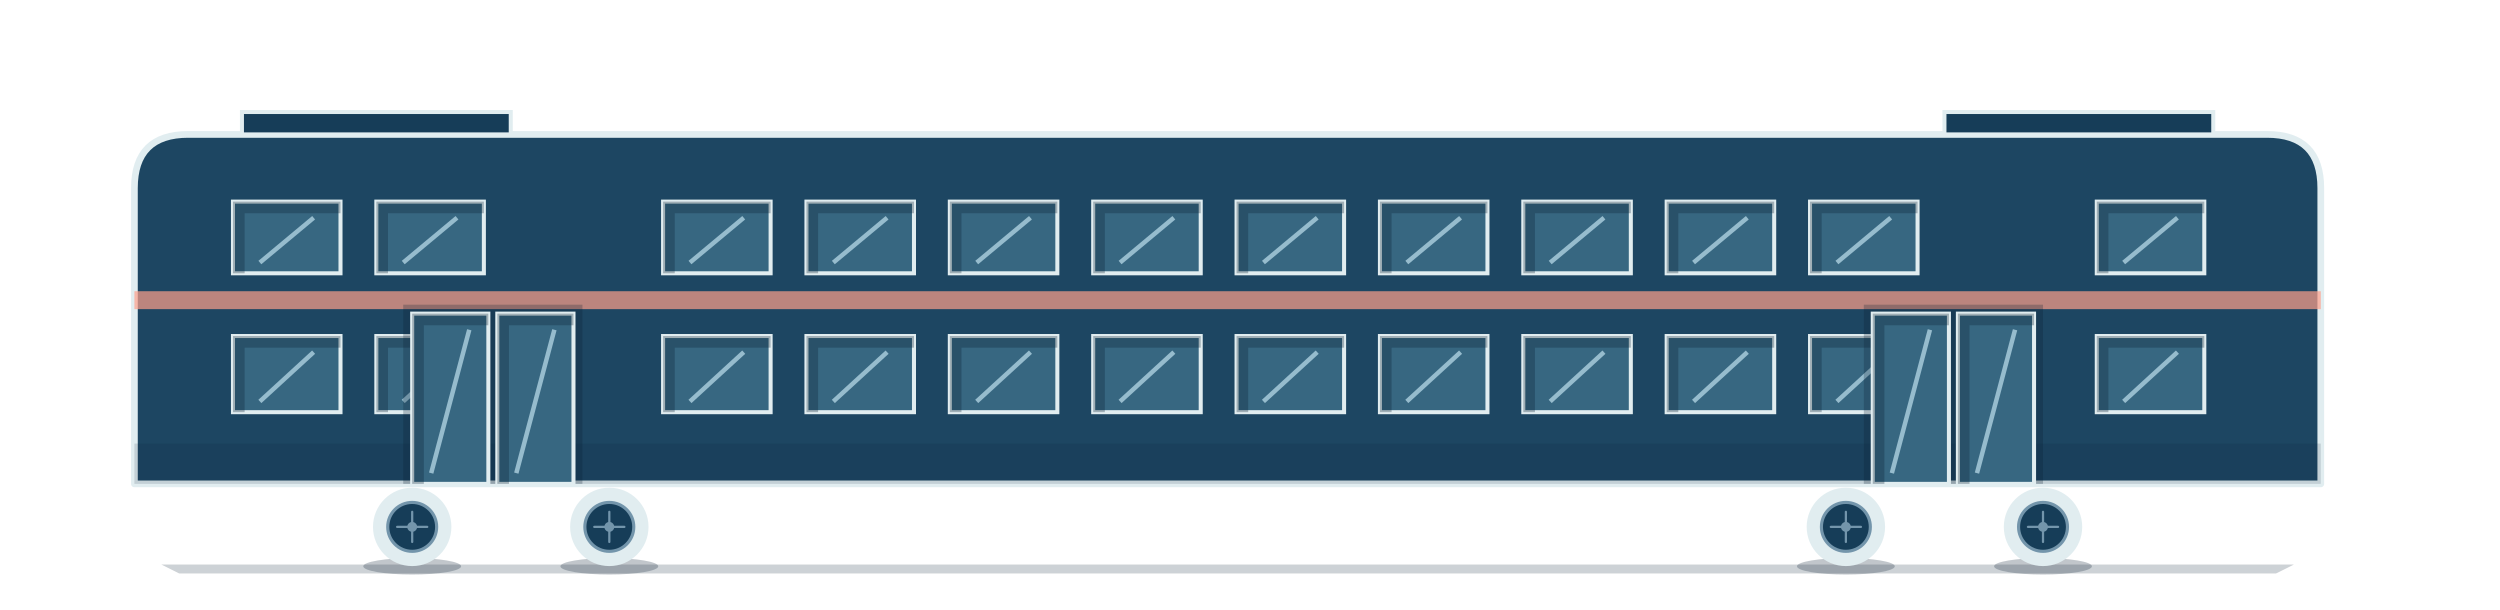
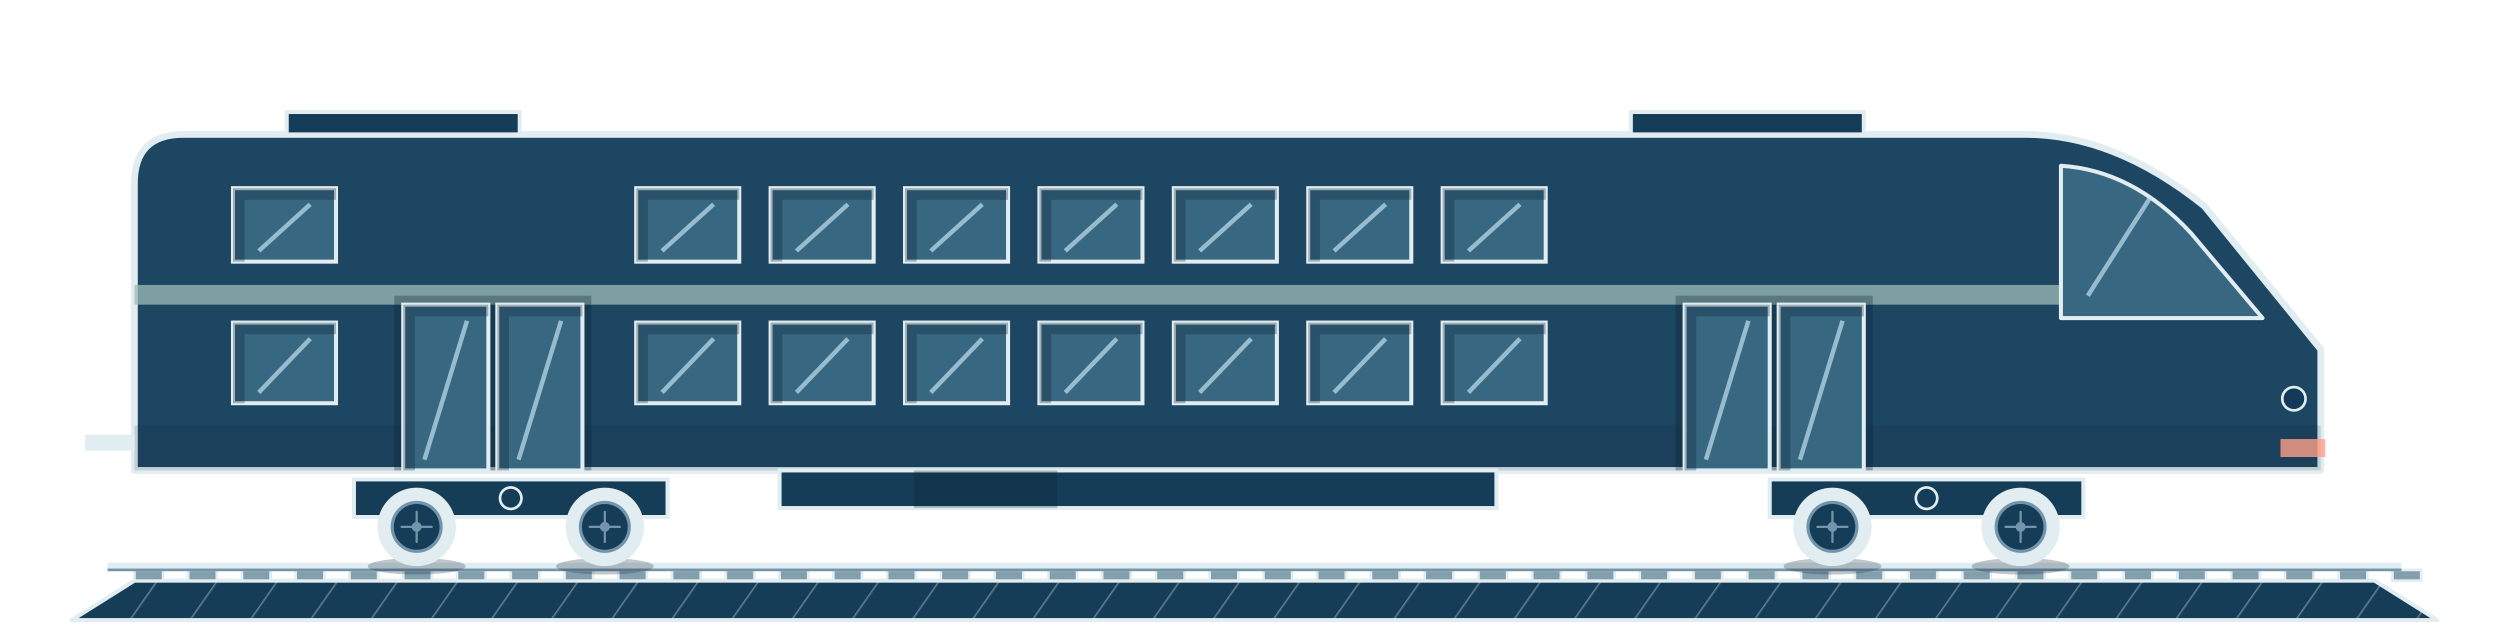
- <svg xmlns="http://www.w3.org/2000/svg" viewBox="-1.2 -6.3 27.9 6.8" role="img" aria-label="Train · blueprint · illustrative component" data-piece="44">
+ <svg xmlns="http://www.w3.org/2000/svg" viewBox="-1.2 -6.3 27.9 7.1" role="img" aria-label="Train · blueprint · illustrative component" data-piece="44">
  <defs>
    <linearGradient id="piece-44-blueprint-wash" x1="0" y1="0" x2="1" y2=".5">
      <stop stop-color="#7eb4cd" stop-opacity=".8" />
      <stop offset=".45" stop-color="#b6c5c5" stop-opacity=".05" />
      <stop offset="1" stop-color="#8b9c90" stop-opacity=".45" />
    </linearGradient>
    <linearGradient id="piece-44-blueprint-leaf-wash" x1="0" y1="0" x2=".8" y2="1">
      <stop stop-color="#123958" stop-opacity=".28" />
      <stop offset=".5" stop-color="#9dbcb5" stop-opacity=".02" />
      <stop offset="1" stop-color="#9dbcb5" stop-opacity=".25" />
    </linearGradient>
    <linearGradient id="piece-44-blueprint-lamp-glow" x1="0" y1="0" x2="0" y2="1">
      <stop stop-color="#f4d477" stop-opacity=".06" />
      <stop offset=".4" stop-color="#f1d589" stop-opacity=".17" />
      <stop offset="1" stop-color="#f1d589" stop-opacity="0" />
    </linearGradient>
    <filter id="piece-44-blueprint-soft-glow" x="-50%" y="-15%" width="200%" height="140%">
      <feGaussianBlur stdDeviation=".16" />
    </filter>
    <pattern id="piece-44-blueprint-hatch" width=".55" height=".55" patternUnits="userSpaceOnUse" patternTransform="rotate(35)">
      <path d="M0,0 V.55" stroke="#e1edf0" stroke-width=".035" opacity=".35" />
    </pattern>
    <pattern id="piece-44-blueprint-roof-hatch" width=".34" height=".28" patternUnits="userSpaceOnUse">
      <path d="M.04,.08 l.1,-.025 M.22,.2 l.06,-.04" stroke="#e1edf0" stroke-width=".025" opacity=".45" />
    </pattern>
    <pattern id="piece-44-blueprint-brick" width=".9" height=".4" patternUnits="userSpaceOnUse">
      <path d="M0,.2 H.9 M0,.4 H.9 M.45,0 V.2 M0,.2 V.4" stroke="#e1edf0" stroke-width=".02" opacity=".28" />
    </pattern>
    <pattern id="piece-44-blueprint-panel" width="2.6" height="3" patternUnits="userSpaceOnUse">
      <path d="M0,0 H2.6 M0,0 V3" stroke="#e1edf0" stroke-width=".025" opacity=".16" />
    </pattern>
    <filter id="piece-44-blueprint-grain" x="0" y="0" width="100%" height="100%">
      <feTurbulence type="fractalNoise" baseFrequency=".65" numOctaves="3" stitchTiles="stitch" />
      <feColorMatrix type="saturate" values="0" />
    </filter>
  </defs>
  <g>
-     <path d="M.6,0 H24.4 l-.2,.1 H.8Z" fill="#061d30" stroke="none" stroke-width="0" stroke-linecap="round" stroke-linejoin="round" opacity=".2" />
-     <path d="M.3,-.9 V-4.2 Q.3,-4.8 .9,-4.8 H24.1 Q24.7,-4.8 24.7,-4.2 V-.9Z" fill="#1d4662" stroke="#e1edf0" stroke-width="0.075" stroke-linecap="round" stroke-linejoin="round" />
-     <rect x="0.3" y="-1.35" width="24.4" height="0.45" fill="#061d30" stroke="none" stroke-width="0" opacity=".14" />
-     <rect x="1.4" y="-2.55" width="1.2" height="0.85" fill="#376781" stroke="#e1edf0" stroke-width="0.045" />
-     <path d="M1.4,-2.55 h1.2 v.13 h-1.07 V-1.7 h-.13 Z" fill="#061d30" stroke="none" stroke-width="0" stroke-linecap="round" stroke-linejoin="round" opacity=".3" />
-     <line x1="1.7" y1="-1.82" x2="2.3" y2="-2.37" stroke="#bfe0ee" stroke-width="0.05" opacity=".7" />
-     <rect x="3" y="-2.55" width="1.2" height="0.85" fill="#376781" stroke="#e1edf0" stroke-width="0.045" />
-     <path d="M3,-2.55 h1.2 v.13 h-1.07 V-1.7 h-.13 Z" fill="#061d30" stroke="none" stroke-width="0" stroke-linecap="round" stroke-linejoin="round" opacity=".3" />
-     <line x1="3.3" y1="-1.82" x2="3.9" y2="-2.37" stroke="#bfe0ee" stroke-width="0.05" opacity=".7" />
-     <rect x="6.2" y="-2.55" width="1.2" height="0.85" fill="#376781" stroke="#e1edf0" stroke-width="0.045" />
-     <path d="M6.2,-2.55 h1.2 v.13 h-1.07 V-1.7 h-.13 Z" fill="#061d30" stroke="none" stroke-width="0" stroke-linecap="round" stroke-linejoin="round" opacity=".3" />
-     <line x1="6.5" y1="-1.82" x2="7.1" y2="-2.37" stroke="#bfe0ee" stroke-width="0.05" opacity=".7" />
-     <rect x="7.8" y="-2.55" width="1.2" height="0.85" fill="#376781" stroke="#e1edf0" stroke-width="0.045" />
-     <path d="M7.8,-2.55 h1.2 v.13 h-1.07 V-1.7 h-.13 Z" fill="#061d30" stroke="none" stroke-width="0" stroke-linecap="round" stroke-linejoin="round" opacity=".3" />
-     <line x1="8.1" y1="-1.82" x2="8.7" y2="-2.37" stroke="#bfe0ee" stroke-width="0.05" opacity=".7" />
-     <rect x="9.4" y="-2.55" width="1.2" height="0.85" fill="#376781" stroke="#e1edf0" stroke-width="0.045" />
-     <path d="M9.4,-2.55 h1.2 v.13 h-1.07 V-1.7 h-.13 Z" fill="#061d30" stroke="none" stroke-width="0" stroke-linecap="round" stroke-linejoin="round" opacity=".3" />
-     <line x1="9.7" y1="-1.82" x2="10.3" y2="-2.37" stroke="#bfe0ee" stroke-width="0.05" opacity=".7" />
-     <rect x="11" y="-2.55" width="1.2" height="0.85" fill="#376781" stroke="#e1edf0" stroke-width="0.045" />
-     <path d="M11,-2.55 h1.2 v.13 h-1.07 V-1.7 h-.13 Z" fill="#061d30" stroke="none" stroke-width="0" stroke-linecap="round" stroke-linejoin="round" opacity=".3" />
-     <line x1="11.3" y1="-1.82" x2="11.9" y2="-2.37" stroke="#bfe0ee" stroke-width="0.05" opacity=".7" />
-     <rect x="12.6" y="-2.55" width="1.2" height="0.85" fill="#376781" stroke="#e1edf0" stroke-width="0.045" />
-     <path d="M12.6,-2.55 h1.2 v.13 h-1.07 V-1.7 h-.13 Z" fill="#061d30" stroke="none" stroke-width="0" stroke-linecap="round" stroke-linejoin="round" opacity=".3" />
-     <line x1="12.9" y1="-1.82" x2="13.5" y2="-2.37" stroke="#bfe0ee" stroke-width="0.05" opacity=".7" />
-     <rect x="14.2" y="-2.55" width="1.2" height="0.85" fill="#376781" stroke="#e1edf0" stroke-width="0.045" />
-     <path d="M14.2,-2.55 h1.2 v.13 h-1.07 V-1.7 h-.13 Z" fill="#061d30" stroke="none" stroke-width="0" stroke-linecap="round" stroke-linejoin="round" opacity=".3" />
-     <line x1="14.5" y1="-1.82" x2="15.1" y2="-2.37" stroke="#bfe0ee" stroke-width="0.05" opacity=".7" />
-     <rect x="15.8" y="-2.55" width="1.2" height="0.85" fill="#376781" stroke="#e1edf0" stroke-width="0.045" />
-     <path d="M15.8,-2.55 h1.2 v.13 h-1.07 V-1.7 h-.13 Z" fill="#061d30" stroke="none" stroke-width="0" stroke-linecap="round" stroke-linejoin="round" opacity=".3" />
-     <line x1="16.1" y1="-1.82" x2="16.7" y2="-2.37" stroke="#bfe0ee" stroke-width="0.05" opacity=".7" />
-     <rect x="17.4" y="-2.55" width="1.2" height="0.85" fill="#376781" stroke="#e1edf0" stroke-width="0.045" />
-     <path d="M17.4,-2.55 h1.2 v.13 h-1.07 V-1.7 h-.13 Z" fill="#061d30" stroke="none" stroke-width="0" stroke-linecap="round" stroke-linejoin="round" opacity=".3" />
-     <line x1="17.7" y1="-1.82" x2="18.3" y2="-2.37" stroke="#bfe0ee" stroke-width="0.05" opacity=".7" />
-     <rect x="19" y="-2.55" width="1.2" height="0.85" fill="#376781" stroke="#e1edf0" stroke-width="0.045" />
-     <path d="M19,-2.55 h1.2 v.13 h-1.07 V-1.7 h-.13 Z" fill="#061d30" stroke="none" stroke-width="0" stroke-linecap="round" stroke-linejoin="round" opacity=".3" />
-     <line x1="19.3" y1="-1.82" x2="19.9" y2="-2.37" stroke="#bfe0ee" stroke-width="0.05" opacity=".7" />
-     <rect x="22.2" y="-2.55" width="1.2" height="0.85" fill="#376781" stroke="#e1edf0" stroke-width="0.045" />
-     <path d="M22.2,-2.55 h1.2 v.13 h-1.07 V-1.7 h-.13 Z" fill="#061d30" stroke="none" stroke-width="0" stroke-linecap="round" stroke-linejoin="round" opacity=".3" />
-     <line x1="22.5" y1="-1.82" x2="23.1" y2="-2.37" stroke="#bfe0ee" stroke-width="0.05" opacity=".7" />
-     <rect x="1.4" y="-4.05" width="1.2" height="0.8" fill="#376781" stroke="#e1edf0" stroke-width="0.045" />
-     <path d="M1.4,-4.05 h1.2 v.13 h-1.07 V-3.25 h-.13 Z" fill="#061d30" stroke="none" stroke-width="0" stroke-linecap="round" stroke-linejoin="round" opacity=".3" />
-     <line x1="1.7" y1="-3.37" x2="2.3" y2="-3.87" stroke="#bfe0ee" stroke-width="0.05" opacity=".7" />
-     <rect x="3" y="-4.05" width="1.2" height="0.8" fill="#376781" stroke="#e1edf0" stroke-width="0.045" />
-     <path d="M3,-4.05 h1.2 v.13 h-1.07 V-3.25 h-.13 Z" fill="#061d30" stroke="none" stroke-width="0" stroke-linecap="round" stroke-linejoin="round" opacity=".3" />
-     <line x1="3.3" y1="-3.37" x2="3.9" y2="-3.87" stroke="#bfe0ee" stroke-width="0.05" opacity=".7" />
-     <rect x="6.2" y="-4.05" width="1.2" height="0.8" fill="#376781" stroke="#e1edf0" stroke-width="0.045" />
-     <path d="M6.2,-4.05 h1.2 v.13 h-1.07 V-3.25 h-.13 Z" fill="#061d30" stroke="none" stroke-width="0" stroke-linecap="round" stroke-linejoin="round" opacity=".3" />
-     <line x1="6.5" y1="-3.37" x2="7.1" y2="-3.87" stroke="#bfe0ee" stroke-width="0.05" opacity=".7" />
-     <rect x="7.8" y="-4.05" width="1.2" height="0.8" fill="#376781" stroke="#e1edf0" stroke-width="0.045" />
-     <path d="M7.8,-4.05 h1.2 v.13 h-1.07 V-3.25 h-.13 Z" fill="#061d30" stroke="none" stroke-width="0" stroke-linecap="round" stroke-linejoin="round" opacity=".3" />
-     <line x1="8.1" y1="-3.37" x2="8.7" y2="-3.87" stroke="#bfe0ee" stroke-width="0.05" opacity=".7" />
-     <rect x="9.4" y="-4.05" width="1.2" height="0.8" fill="#376781" stroke="#e1edf0" stroke-width="0.045" />
-     <path d="M9.4,-4.05 h1.2 v.13 h-1.07 V-3.25 h-.13 Z" fill="#061d30" stroke="none" stroke-width="0" stroke-linecap="round" stroke-linejoin="round" opacity=".3" />
-     <line x1="9.7" y1="-3.37" x2="10.3" y2="-3.87" stroke="#bfe0ee" stroke-width="0.05" opacity=".7" />
-     <rect x="11" y="-4.05" width="1.2" height="0.8" fill="#376781" stroke="#e1edf0" stroke-width="0.045" />
-     <path d="M11,-4.05 h1.2 v.13 h-1.07 V-3.25 h-.13 Z" fill="#061d30" stroke="none" stroke-width="0" stroke-linecap="round" stroke-linejoin="round" opacity=".3" />
-     <line x1="11.3" y1="-3.37" x2="11.9" y2="-3.87" stroke="#bfe0ee" stroke-width="0.05" opacity=".7" />
-     <rect x="12.6" y="-4.05" width="1.2" height="0.8" fill="#376781" stroke="#e1edf0" stroke-width="0.045" />
-     <path d="M12.6,-4.05 h1.2 v.13 h-1.07 V-3.25 h-.13 Z" fill="#061d30" stroke="none" stroke-width="0" stroke-linecap="round" stroke-linejoin="round" opacity=".3" />
-     <line x1="12.9" y1="-3.37" x2="13.5" y2="-3.87" stroke="#bfe0ee" stroke-width="0.05" opacity=".7" />
-     <rect x="14.2" y="-4.05" width="1.2" height="0.8" fill="#376781" stroke="#e1edf0" stroke-width="0.045" />
-     <path d="M14.2,-4.05 h1.2 v.13 h-1.07 V-3.25 h-.13 Z" fill="#061d30" stroke="none" stroke-width="0" stroke-linecap="round" stroke-linejoin="round" opacity=".3" />
-     <line x1="14.5" y1="-3.37" x2="15.1" y2="-3.87" stroke="#bfe0ee" stroke-width="0.05" opacity=".7" />
-     <rect x="15.8" y="-4.05" width="1.2" height="0.8" fill="#376781" stroke="#e1edf0" stroke-width="0.045" />
-     <path d="M15.8,-4.05 h1.2 v.13 h-1.07 V-3.25 h-.13 Z" fill="#061d30" stroke="none" stroke-width="0" stroke-linecap="round" stroke-linejoin="round" opacity=".3" />
-     <line x1="16.1" y1="-3.37" x2="16.7" y2="-3.87" stroke="#bfe0ee" stroke-width="0.05" opacity=".7" />
-     <rect x="17.4" y="-4.05" width="1.2" height="0.8" fill="#376781" stroke="#e1edf0" stroke-width="0.045" />
-     <path d="M17.4,-4.05 h1.2 v.13 h-1.07 V-3.25 h-.13 Z" fill="#061d30" stroke="none" stroke-width="0" stroke-linecap="round" stroke-linejoin="round" opacity=".3" />
-     <line x1="17.7" y1="-3.37" x2="18.3" y2="-3.87" stroke="#bfe0ee" stroke-width="0.05" opacity=".7" />
-     <rect x="19" y="-4.05" width="1.2" height="0.8" fill="#376781" stroke="#e1edf0" stroke-width="0.045" />
-     <path d="M19,-4.05 h1.2 v.13 h-1.07 V-3.25 h-.13 Z" fill="#061d30" stroke="none" stroke-width="0" stroke-linecap="round" stroke-linejoin="round" opacity=".3" />
-     <line x1="19.3" y1="-3.37" x2="19.9" y2="-3.87" stroke="#bfe0ee" stroke-width="0.05" opacity=".7" />
-     <rect x="22.2" y="-4.05" width="1.2" height="0.8" fill="#376781" stroke="#e1edf0" stroke-width="0.045" />
-     <path d="M22.2,-4.05 h1.2 v.13 h-1.07 V-3.25 h-.13 Z" fill="#061d30" stroke="none" stroke-width="0" stroke-linecap="round" stroke-linejoin="round" opacity=".3" />
-     <line x1="22.5" y1="-3.37" x2="23.1" y2="-3.87" stroke="#bfe0ee" stroke-width="0.05" opacity=".7" />
-     <rect x="0.3" y="-3.05" width="24.4" height="0.2" fill="#ff9f8a" stroke="none" stroke-width="0" opacity=".7" />
-     <rect x="3.3" y="-2.9" width="2" height="2" fill="#061d30" stroke="none" stroke-width="0" opacity=".25" />
-     <rect x="3.4" y="-2.8" width="0.85" height="1.9" fill="#376781" stroke="#e1edf0" stroke-width="0.045" />
-     <path d="M3.4,-2.8 h0.85 v.13 h-0.72 V-0.9 h-.13 Z" fill="#061d30" stroke="none" stroke-width="0" stroke-linecap="round" stroke-linejoin="round" opacity=".3" />
-     <line x1="3.612" y1="-1.02" x2="4.037" y2="-2.62" stroke="#bfe0ee" stroke-width="0.05" opacity=".7" />
-     <rect x="4.35" y="-2.8" width="0.85" height="1.9" fill="#376781" stroke="#e1edf0" stroke-width="0.045" />
-     <path d="M4.35,-2.8 h0.85 v.13 h-0.72 V-0.9 h-.13 Z" fill="#061d30" stroke="none" stroke-width="0" stroke-linecap="round" stroke-linejoin="round" opacity=".3" />
-     <line x1="4.562" y1="-1.02" x2="4.987" y2="-2.62" stroke="#bfe0ee" stroke-width="0.05" opacity=".7" />
-     <rect x="19.6" y="-2.9" width="2" height="2" fill="#061d30" stroke="none" stroke-width="0" opacity=".25" />
-     <rect x="19.7" y="-2.8" width="0.85" height="1.9" fill="#376781" stroke="#e1edf0" stroke-width="0.045" />
-     <path d="M19.7,-2.8 h0.85 v.13 h-0.72 V-0.9 h-.13 Z" fill="#061d30" stroke="none" stroke-width="0" stroke-linecap="round" stroke-linejoin="round" opacity=".3" />
-     <line x1="19.913" y1="-1.02" x2="20.338" y2="-2.62" stroke="#bfe0ee" stroke-width="0.05" opacity=".7" />
-     <rect x="20.65" y="-2.8" width="0.85" height="1.9" fill="#376781" stroke="#e1edf0" stroke-width="0.045" />
-     <path d="M20.65,-2.8 h0.85 v.13 h-0.72 V-0.9 h-.13 Z" fill="#061d30" stroke="none" stroke-width="0" stroke-linecap="round" stroke-linejoin="round" opacity=".3" />
-     <line x1="20.863" y1="-1.02" x2="21.288" y2="-2.62" stroke="#bfe0ee" stroke-width="0.05" opacity=".7" />
-     <ellipse cx="3.4" cy=".02" rx="0.546" ry="0.092" fill="#061d30" opacity=".25" />
-     <circle cx="3.4" cy="-0.42" r="0.42" fill="#e1edf0" stroke="#e1edf0" stroke-width="0.035" />
-     <circle cx="3.4" cy="-0.42" r="0.273" fill="#163d58" stroke="#7395ab" stroke-width="0.035" />
-     <circle cx="3.4" cy="-0.42" r="0.055" fill="#7395ab" stroke="none" stroke-width="0.06" />
-     <path d="M3.232,-0.42 h0.336 M3.4,-0.588 v0.336" fill="none" stroke="#7395ab" stroke-width="0.025" stroke-linecap="round" stroke-linejoin="round" />
-     <ellipse cx="5.6" cy=".02" rx="0.546" ry="0.092" fill="#061d30" opacity=".25" />
-     <circle cx="5.6" cy="-0.42" r="0.42" fill="#e1edf0" stroke="#e1edf0" stroke-width="0.035" />
-     <circle cx="5.6" cy="-0.42" r="0.273" fill="#163d58" stroke="#7395ab" stroke-width="0.035" />
-     <circle cx="5.6" cy="-0.42" r="0.055" fill="#7395ab" stroke="none" stroke-width="0.06" />
-     <path d="M5.432,-0.42 h0.336 M5.6,-0.588 v0.336" fill="none" stroke="#7395ab" stroke-width="0.025" stroke-linecap="round" stroke-linejoin="round" />
-     <ellipse cx="19.4" cy=".02" rx="0.546" ry="0.092" fill="#061d30" opacity=".25" />
-     <circle cx="19.4" cy="-0.42" r="0.42" fill="#e1edf0" stroke="#e1edf0" stroke-width="0.035" />
-     <circle cx="19.4" cy="-0.42" r="0.273" fill="#163d58" stroke="#7395ab" stroke-width="0.035" />
-     <circle cx="19.4" cy="-0.42" r="0.055" fill="#7395ab" stroke="none" stroke-width="0.06" />
-     <path d="M19.232,-0.42 h0.336 M19.4,-0.588 v0.336" fill="none" stroke="#7395ab" stroke-width="0.025" stroke-linecap="round" stroke-linejoin="round" />
-     <ellipse cx="21.6" cy=".02" rx="0.546" ry="0.092" fill="#061d30" opacity=".25" />
-     <circle cx="21.6" cy="-0.42" r="0.42" fill="#e1edf0" stroke="#e1edf0" stroke-width="0.035" />
-     <circle cx="21.6" cy="-0.42" r="0.273" fill="#163d58" stroke="#7395ab" stroke-width="0.035" />
-     <circle cx="21.6" cy="-0.42" r="0.055" fill="#7395ab" stroke="none" stroke-width="0.06" />
-     <path d="M21.432,-0.42 h0.336 M21.6,-0.588 v0.336" fill="none" stroke="#7395ab" stroke-width="0.025" stroke-linecap="round" stroke-linejoin="round" />
-     <rect x="1.5" y="-5.05" width="3" height="0.25" fill="#163d58" stroke="#e1edf0" stroke-width="0.045" />
-     <rect x="20.5" y="-5.05" width="3" height="0.25" fill="#163d58" stroke="#e1edf0" stroke-width="0.045" />
+     <path d="M-.4,.62 L.3,.18 H25.3 L26,.62Z" fill="#163d58" stroke="#e1edf0" stroke-width="0.045" stroke-linecap="round" stroke-linejoin="round" />
+     <path d="M-.4,.62 L.3,.18 H25.3 L26,.62Z" fill="url(#piece-44-blueprint-hatch)" stroke="none" stroke-width="0" stroke-linecap="round" stroke-linejoin="round" />
+     <rect x="0.3" y="0.06" width="0.32" height="0.12" fill="#839fac" stroke="#e1edf0" stroke-width="0.03" />
+     <rect x="0.9" y="0.06" width="0.32" height="0.12" fill="#839fac" stroke="#e1edf0" stroke-width="0.03" />
+     <rect x="1.5" y="0.06" width="0.32" height="0.12" fill="#839fac" stroke="#e1edf0" stroke-width="0.03" />
+     <rect x="2.1" y="0.06" width="0.32" height="0.12" fill="#839fac" stroke="#e1edf0" stroke-width="0.03" />
+     <rect x="2.7" y="0.06" width="0.32" height="0.12" fill="#839fac" stroke="#e1edf0" stroke-width="0.03" />
+     <rect x="3.3" y="0.06" width="0.32" height="0.12" fill="#839fac" stroke="#e1edf0" stroke-width="0.03" />
+     <rect x="3.9" y="0.06" width="0.32" height="0.12" fill="#839fac" stroke="#e1edf0" stroke-width="0.03" />
+     <rect x="4.5" y="0.06" width="0.32" height="0.12" fill="#839fac" stroke="#e1edf0" stroke-width="0.03" />
+     <rect x="5.1" y="0.06" width="0.32" height="0.12" fill="#839fac" stroke="#e1edf0" stroke-width="0.03" />
+     <rect x="5.7" y="0.06" width="0.32" height="0.12" fill="#839fac" stroke="#e1edf0" stroke-width="0.03" />
+     <rect x="6.3" y="0.06" width="0.32" height="0.12" fill="#839fac" stroke="#e1edf0" stroke-width="0.03" />
+     <rect x="6.9" y="0.06" width="0.32" height="0.12" fill="#839fac" stroke="#e1edf0" stroke-width="0.03" />
+     <rect x="7.5" y="0.06" width="0.32" height="0.12" fill="#839fac" stroke="#e1edf0" stroke-width="0.03" />
+     <rect x="8.1" y="0.06" width="0.32" height="0.12" fill="#839fac" stroke="#e1edf0" stroke-width="0.03" />
+     <rect x="8.7" y="0.06" width="0.32" height="0.12" fill="#839fac" stroke="#e1edf0" stroke-width="0.03" />
+     <rect x="9.3" y="0.06" width="0.32" height="0.12" fill="#839fac" stroke="#e1edf0" stroke-width="0.03" />
+     <rect x="9.9" y="0.06" width="0.32" height="0.12" fill="#839fac" stroke="#e1edf0" stroke-width="0.03" />
+     <rect x="10.5" y="0.06" width="0.32" height="0.12" fill="#839fac" stroke="#e1edf0" stroke-width="0.03" />
+     <rect x="11.1" y="0.06" width="0.32" height="0.12" fill="#839fac" stroke="#e1edf0" stroke-width="0.03" />
+     <rect x="11.7" y="0.06" width="0.32" height="0.12" fill="#839fac" stroke="#e1edf0" stroke-width="0.03" />
+     <rect x="12.3" y="0.06" width="0.32" height="0.12" fill="#839fac" stroke="#e1edf0" stroke-width="0.03" />
+     <rect x="12.9" y="0.06" width="0.32" height="0.12" fill="#839fac" stroke="#e1edf0" stroke-width="0.03" />
+     <rect x="13.5" y="0.06" width="0.32" height="0.12" fill="#839fac" stroke="#e1edf0" stroke-width="0.03" />
+     <rect x="14.1" y="0.06" width="0.32" height="0.12" fill="#839fac" stroke="#e1edf0" stroke-width="0.03" />
+     <rect x="14.7" y="0.06" width="0.32" height="0.12" fill="#839fac" stroke="#e1edf0" stroke-width="0.03" />
+     <rect x="15.3" y="0.06" width="0.32" height="0.12" fill="#839fac" stroke="#e1edf0" stroke-width="0.03" />
+     <rect x="15.9" y="0.06" width="0.32" height="0.12" fill="#839fac" stroke="#e1edf0" stroke-width="0.03" />
+     <rect x="16.5" y="0.06" width="0.32" height="0.12" fill="#839fac" stroke="#e1edf0" stroke-width="0.03" />
+     <rect x="17.1" y="0.06" width="0.32" height="0.12" fill="#839fac" stroke="#e1edf0" stroke-width="0.03" />
+     <rect x="17.7" y="0.06" width="0.32" height="0.12" fill="#839fac" stroke="#e1edf0" stroke-width="0.03" />
+     <rect x="18.3" y="0.06" width="0.32" height="0.12" fill="#839fac" stroke="#e1edf0" stroke-width="0.03" />
+     <rect x="18.9" y="0.06" width="0.32" height="0.12" fill="#839fac" stroke="#e1edf0" stroke-width="0.03" />
+     <rect x="19.5" y="0.06" width="0.32" height="0.12" fill="#839fac" stroke="#e1edf0" stroke-width="0.03" />
+     <rect x="20.1" y="0.06" width="0.32" height="0.12" fill="#839fac" stroke="#e1edf0" stroke-width="0.03" />
+     <rect x="20.7" y="0.06" width="0.32" height="0.12" fill="#839fac" stroke="#e1edf0" stroke-width="0.03" />
+     <rect x="21.3" y="0.06" width="0.32" height="0.12" fill="#839fac" stroke="#e1edf0" stroke-width="0.03" />
+     <rect x="21.9" y="0.06" width="0.32" height="0.12" fill="#839fac" stroke="#e1edf0" stroke-width="0.03" />
+     <rect x="22.5" y="0.06" width="0.32" height="0.12" fill="#839fac" stroke="#e1edf0" stroke-width="0.03" />
+     <rect x="23.1" y="0.06" width="0.32" height="0.12" fill="#839fac" stroke="#e1edf0" stroke-width="0.03" />
+     <rect x="23.7" y="0.06" width="0.32" height="0.12" fill="#839fac" stroke="#e1edf0" stroke-width="0.03" />
+     <rect x="24.3" y="0.06" width="0.32" height="0.12" fill="#839fac" stroke="#e1edf0" stroke-width="0.03" />
+     <rect x="24.9" y="0.06" width="0.32" height="0.12" fill="#839fac" stroke="#e1edf0" stroke-width="0.03" />
+     <rect x="25.5" y="0.06" width="0.32" height="0.12" fill="#839fac" stroke="#e1edf0" stroke-width="0.03" />
+     <rect x="0" y="-0.02" width="25.6" height="0.08" fill="#e1edf0" stroke="none" stroke-width="0" />
+     <line x1="0" y1="0.06" x2="25.6" y2="0.06" stroke="#7395ab" stroke-width="0.03" />
+     <path d="M.3,-1.05 V-4.25 Q.3,-4.8 .85,-4.8 H21.4 Q22.4,-4.8 23.4,-4 L24.7,-2.4 V-1.05Z" fill="#1d4662" stroke="#e1edf0" stroke-width="0.075" stroke-linecap="round" stroke-linejoin="round" />
+     <rect x="0.3" y="-1.55" width="24.4" height="0.5" fill="#061d30" stroke="none" stroke-width="0" opacity=".14" />
+     <rect x="0.3" y="-3.12" width="23.1" height="0.22" fill="#9dbcb5" stroke="none" stroke-width="0" opacity=".75" />
+     <path d="M21.8,-4.45 Q22.6,-4.4 23.25,-3.7 L24.05,-2.75 H21.8Z" fill="#376781" stroke="#e1edf0" stroke-width="0.045" stroke-linecap="round" stroke-linejoin="round" />
+     <line x1="22.1" y1="-3" x2="22.8" y2="-4.1" stroke="#bfe0ee" stroke-width="0.05" opacity=".7" />
+     <circle cx="24.4" cy="-1.85" r="0.13" fill="#123958" stroke="#e1edf0" stroke-width="0.03" />
+     <rect x="24.25" y="-1.4" width="0.5" height="0.2" fill="#ff9f8a" stroke="none" stroke-width="0" opacity=".8" />
+     <rect x="1.4" y="-2.7" width="1.15" height="0.9" fill="#376781" stroke="#e1edf0" stroke-width="0.045" />
+     <path d="M1.4,-2.7 h1.15 v.13 h-1.02 V-1.8 h-.13 Z" fill="#061d30" stroke="none" stroke-width="0" stroke-linecap="round" stroke-linejoin="round" opacity=".3" />
+     <line x1="1.688" y1="-1.92" x2="2.262" y2="-2.52" stroke="#bfe0ee" stroke-width="0.05" opacity=".7" />
+     <rect x="5.9" y="-2.7" width="1.15" height="0.9" fill="#376781" stroke="#e1edf0" stroke-width="0.045" />
+     <path d="M5.9,-2.7 h1.15 v.13 h-1.02 V-1.8 h-.13 Z" fill="#061d30" stroke="none" stroke-width="0" stroke-linecap="round" stroke-linejoin="round" opacity=".3" />
+     <line x1="6.188" y1="-1.92" x2="6.763" y2="-2.52" stroke="#bfe0ee" stroke-width="0.05" opacity=".7" />
+     <rect x="7.4" y="-2.7" width="1.15" height="0.9" fill="#376781" stroke="#e1edf0" stroke-width="0.045" />
+     <path d="M7.4,-2.7 h1.15 v.13 h-1.02 V-1.8 h-.13 Z" fill="#061d30" stroke="none" stroke-width="0" stroke-linecap="round" stroke-linejoin="round" opacity=".3" />
+     <line x1="7.688" y1="-1.92" x2="8.263" y2="-2.52" stroke="#bfe0ee" stroke-width="0.05" opacity=".7" />
+     <rect x="8.9" y="-2.7" width="1.15" height="0.9" fill="#376781" stroke="#e1edf0" stroke-width="0.045" />
+     <path d="M8.9,-2.7 h1.15 v.13 h-1.02 V-1.8 h-.13 Z" fill="#061d30" stroke="none" stroke-width="0" stroke-linecap="round" stroke-linejoin="round" opacity=".3" />
+     <line x1="9.188" y1="-1.92" x2="9.763" y2="-2.52" stroke="#bfe0ee" stroke-width="0.05" opacity=".7" />
+     <rect x="10.4" y="-2.7" width="1.15" height="0.9" fill="#376781" stroke="#e1edf0" stroke-width="0.045" />
+     <path d="M10.4,-2.7 h1.15 v.13 h-1.02 V-1.8 h-.13 Z" fill="#061d30" stroke="none" stroke-width="0" stroke-linecap="round" stroke-linejoin="round" opacity=".3" />
+     <line x1="10.688" y1="-1.92" x2="11.263" y2="-2.52" stroke="#bfe0ee" stroke-width="0.05" opacity=".7" />
+     <rect x="11.9" y="-2.7" width="1.15" height="0.9" fill="#376781" stroke="#e1edf0" stroke-width="0.045" />
+     <path d="M11.9,-2.7 h1.15 v.13 h-1.02 V-1.8 h-.13 Z" fill="#061d30" stroke="none" stroke-width="0" stroke-linecap="round" stroke-linejoin="round" opacity=".3" />
+     <line x1="12.188" y1="-1.92" x2="12.763" y2="-2.52" stroke="#bfe0ee" stroke-width="0.05" opacity=".7" />
+     <rect x="13.4" y="-2.7" width="1.15" height="0.9" fill="#376781" stroke="#e1edf0" stroke-width="0.045" />
+     <path d="M13.4,-2.7 h1.15 v.13 h-1.02 V-1.8 h-.13 Z" fill="#061d30" stroke="none" stroke-width="0" stroke-linecap="round" stroke-linejoin="round" opacity=".3" />
+     <line x1="13.688" y1="-1.92" x2="14.263" y2="-2.52" stroke="#bfe0ee" stroke-width="0.05" opacity=".7" />
+     <rect x="14.9" y="-2.7" width="1.15" height="0.9" fill="#376781" stroke="#e1edf0" stroke-width="0.045" />
+     <path d="M14.9,-2.7 h1.15 v.13 h-1.02 V-1.8 h-.13 Z" fill="#061d30" stroke="none" stroke-width="0" stroke-linecap="round" stroke-linejoin="round" opacity=".3" />
+     <line x1="15.188" y1="-1.92" x2="15.763" y2="-2.52" stroke="#bfe0ee" stroke-width="0.05" opacity=".7" />
+     <rect x="1.4" y="-4.2" width="1.15" height="0.82" fill="#376781" stroke="#e1edf0" stroke-width="0.045" />
+     <path d="M1.4,-4.2 h1.15 v.13 h-1.02 V-3.38 h-.13 Z" fill="#061d30" stroke="none" stroke-width="0" stroke-linecap="round" stroke-linejoin="round" opacity=".3" />
+     <line x1="1.688" y1="-3.5" x2="2.262" y2="-4.02" stroke="#bfe0ee" stroke-width="0.05" opacity=".7" />
+     <rect x="5.9" y="-4.2" width="1.15" height="0.82" fill="#376781" stroke="#e1edf0" stroke-width="0.045" />
+     <path d="M5.9,-4.2 h1.15 v.13 h-1.02 V-3.38 h-.13 Z" fill="#061d30" stroke="none" stroke-width="0" stroke-linecap="round" stroke-linejoin="round" opacity=".3" />
+     <line x1="6.188" y1="-3.5" x2="6.763" y2="-4.02" stroke="#bfe0ee" stroke-width="0.05" opacity=".7" />
+     <rect x="7.4" y="-4.2" width="1.15" height="0.82" fill="#376781" stroke="#e1edf0" stroke-width="0.045" />
+     <path d="M7.4,-4.2 h1.15 v.13 h-1.02 V-3.38 h-.13 Z" fill="#061d30" stroke="none" stroke-width="0" stroke-linecap="round" stroke-linejoin="round" opacity=".3" />
+     <line x1="7.688" y1="-3.5" x2="8.263" y2="-4.02" stroke="#bfe0ee" stroke-width="0.05" opacity=".7" />
+     <rect x="8.9" y="-4.2" width="1.15" height="0.82" fill="#376781" stroke="#e1edf0" stroke-width="0.045" />
+     <path d="M8.9,-4.2 h1.15 v.13 h-1.02 V-3.38 h-.13 Z" fill="#061d30" stroke="none" stroke-width="0" stroke-linecap="round" stroke-linejoin="round" opacity=".3" />
+     <line x1="9.188" y1="-3.5" x2="9.763" y2="-4.02" stroke="#bfe0ee" stroke-width="0.05" opacity=".7" />
+     <rect x="10.4" y="-4.2" width="1.15" height="0.82" fill="#376781" stroke="#e1edf0" stroke-width="0.045" />
+     <path d="M10.4,-4.2 h1.15 v.13 h-1.02 V-3.38 h-.13 Z" fill="#061d30" stroke="none" stroke-width="0" stroke-linecap="round" stroke-linejoin="round" opacity=".3" />
+     <line x1="10.688" y1="-3.5" x2="11.263" y2="-4.02" stroke="#bfe0ee" stroke-width="0.05" opacity=".7" />
+     <rect x="11.9" y="-4.2" width="1.15" height="0.82" fill="#376781" stroke="#e1edf0" stroke-width="0.045" />
+     <path d="M11.9,-4.2 h1.15 v.13 h-1.02 V-3.38 h-.13 Z" fill="#061d30" stroke="none" stroke-width="0" stroke-linecap="round" stroke-linejoin="round" opacity=".3" />
+     <line x1="12.188" y1="-3.5" x2="12.763" y2="-4.02" stroke="#bfe0ee" stroke-width="0.05" opacity=".7" />
+     <rect x="13.4" y="-4.2" width="1.15" height="0.82" fill="#376781" stroke="#e1edf0" stroke-width="0.045" />
+     <path d="M13.4,-4.2 h1.15 v.13 h-1.02 V-3.38 h-.13 Z" fill="#061d30" stroke="none" stroke-width="0" stroke-linecap="round" stroke-linejoin="round" opacity=".3" />
+     <line x1="13.688" y1="-3.5" x2="14.263" y2="-4.02" stroke="#bfe0ee" stroke-width="0.05" opacity=".7" />
+     <rect x="14.9" y="-4.2" width="1.15" height="0.82" fill="#376781" stroke="#e1edf0" stroke-width="0.045" />
+     <path d="M14.9,-4.2 h1.15 v.13 h-1.02 V-3.38 h-.13 Z" fill="#061d30" stroke="none" stroke-width="0" stroke-linecap="round" stroke-linejoin="round" opacity=".3" />
+     <line x1="15.188" y1="-3.5" x2="15.763" y2="-4.02" stroke="#bfe0ee" stroke-width="0.05" opacity=".7" />
+     <rect x="3.2" y="-3" width="2.2" height="1.95" fill="#061d30" stroke="none" stroke-width="0" opacity=".3" />
+     <rect x="3.3" y="-2.9" width="0.95" height="1.85" fill="#376781" stroke="#e1edf0" stroke-width="0.045" />
+     <path d="M3.3,-2.9 h0.95 v.13 h-0.82 V-1.05 h-.13 Z" fill="#061d30" stroke="none" stroke-width="0" stroke-linecap="round" stroke-linejoin="round" opacity=".3" />
+     <line x1="3.537" y1="-1.17" x2="4.012" y2="-2.72" stroke="#bfe0ee" stroke-width="0.05" opacity=".7" />
+     <rect x="4.35" y="-2.9" width="0.95" height="1.85" fill="#376781" stroke="#e1edf0" stroke-width="0.045" />
+     <path d="M4.35,-2.9 h0.95 v.13 h-0.82 V-1.05 h-.13 Z" fill="#061d30" stroke="none" stroke-width="0" stroke-linecap="round" stroke-linejoin="round" opacity=".3" />
+     <line x1="4.587" y1="-1.17" x2="5.062" y2="-2.72" stroke="#bfe0ee" stroke-width="0.05" opacity=".7" />
+     <rect x="17.5" y="-3" width="2.2" height="1.95" fill="#061d30" stroke="none" stroke-width="0" opacity=".3" />
+     <rect x="17.6" y="-2.9" width="0.95" height="1.85" fill="#376781" stroke="#e1edf0" stroke-width="0.045" />
+     <path d="M17.6,-2.9 h0.95 v.13 h-0.82 V-1.05 h-.13 Z" fill="#061d30" stroke="none" stroke-width="0" stroke-linecap="round" stroke-linejoin="round" opacity=".3" />
+     <line x1="17.838" y1="-1.17" x2="18.312" y2="-2.72" stroke="#bfe0ee" stroke-width="0.05" opacity=".7" />
+     <rect x="18.65" y="-2.9" width="0.95" height="1.85" fill="#376781" stroke="#e1edf0" stroke-width="0.045" />
+     <path d="M18.65,-2.9 h0.95 v.13 h-0.82 V-1.05 h-.13 Z" fill="#061d30" stroke="none" stroke-width="0" stroke-linecap="round" stroke-linejoin="round" opacity=".3" />
+     <line x1="18.888" y1="-1.17" x2="19.363" y2="-2.72" stroke="#bfe0ee" stroke-width="0.05" opacity=".7" />
+     <rect x="2" y="-5.05" width="2.6" height="0.25" fill="#163d58" stroke="#e1edf0" stroke-width="0.045" />
+     <rect x="17" y="-5.05" width="2.6" height="0.25" fill="#163d58" stroke="#e1edf0" stroke-width="0.045" />
+     <rect x="-0.25" y="-1.45" width="0.55" height="0.18" fill="#e1edf0" stroke="none" stroke-width="0" />
+     <rect x="7.5" y="-1.05" width="8" height="0.42" fill="#163d58" stroke="#e1edf0" stroke-width="0.045" />
+     <rect x="9" y="-1.05" width="1.6" height="0.42" fill="#061d30" stroke="none" stroke-width="0" opacity=".25" />
+     <rect x="2.75" y="-0.95" width="3.5" height="0.42" fill="#163d58" stroke="#e1edf0" stroke-width="0.045" />
+     <circle cx="4.5" cy="-0.74" r="0.12" fill="none" stroke="#e1edf0" stroke-width="0.03" />
+     <ellipse cx="3.45" cy=".02" rx="0.546" ry="0.092" fill="#061d30" opacity=".25" />
+     <circle cx="3.45" cy="-0.42" r="0.42" fill="#e1edf0" stroke="#e1edf0" stroke-width="0.035" />
+     <circle cx="3.45" cy="-0.42" r="0.273" fill="#163d58" stroke="#7395ab" stroke-width="0.035" />
+     <circle cx="3.45" cy="-0.42" r="0.055" fill="#7395ab" stroke="none" stroke-width="0.06" />
+     <path d="M3.282,-0.42 h0.336 M3.45,-0.588 v0.336" fill="none" stroke="#7395ab" stroke-width="0.025" stroke-linecap="round" stroke-linejoin="round" />
+     <ellipse cx="5.55" cy=".02" rx="0.546" ry="0.092" fill="#061d30" opacity=".25" />
+     <circle cx="5.55" cy="-0.42" r="0.42" fill="#e1edf0" stroke="#e1edf0" stroke-width="0.035" />
+     <circle cx="5.55" cy="-0.42" r="0.273" fill="#163d58" stroke="#7395ab" stroke-width="0.035" />
+     <circle cx="5.55" cy="-0.42" r="0.055" fill="#7395ab" stroke="none" stroke-width="0.06" />
+     <path d="M5.382,-0.42 h0.336 M5.55,-0.588 v0.336" fill="none" stroke="#7395ab" stroke-width="0.025" stroke-linecap="round" stroke-linejoin="round" />
+     <rect x="18.55" y="-0.95" width="3.5" height="0.42" fill="#163d58" stroke="#e1edf0" stroke-width="0.045" />
+     <circle cx="20.3" cy="-0.74" r="0.12" fill="none" stroke="#e1edf0" stroke-width="0.03" />
+     <ellipse cx="19.25" cy=".02" rx="0.546" ry="0.092" fill="#061d30" opacity=".25" />
+     <circle cx="19.25" cy="-0.42" r="0.42" fill="#e1edf0" stroke="#e1edf0" stroke-width="0.035" />
+     <circle cx="19.25" cy="-0.42" r="0.273" fill="#163d58" stroke="#7395ab" stroke-width="0.035" />
+     <circle cx="19.25" cy="-0.42" r="0.055" fill="#7395ab" stroke="none" stroke-width="0.06" />
+     <path d="M19.082,-0.42 h0.336 M19.25,-0.588 v0.336" fill="none" stroke="#7395ab" stroke-width="0.025" stroke-linecap="round" stroke-linejoin="round" />
+     <ellipse cx="21.35" cy=".02" rx="0.546" ry="0.092" fill="#061d30" opacity=".25" />
+     <circle cx="21.35" cy="-0.42" r="0.42" fill="#e1edf0" stroke="#e1edf0" stroke-width="0.035" />
+     <circle cx="21.35" cy="-0.42" r="0.273" fill="#163d58" stroke="#7395ab" stroke-width="0.035" />
+     <circle cx="21.35" cy="-0.42" r="0.055" fill="#7395ab" stroke="none" stroke-width="0.06" />
+     <path d="M21.182,-0.42 h0.336 M21.35,-0.588 v0.336" fill="none" stroke="#7395ab" stroke-width="0.025" stroke-linecap="round" stroke-linejoin="round" />
  </g>
</svg>
